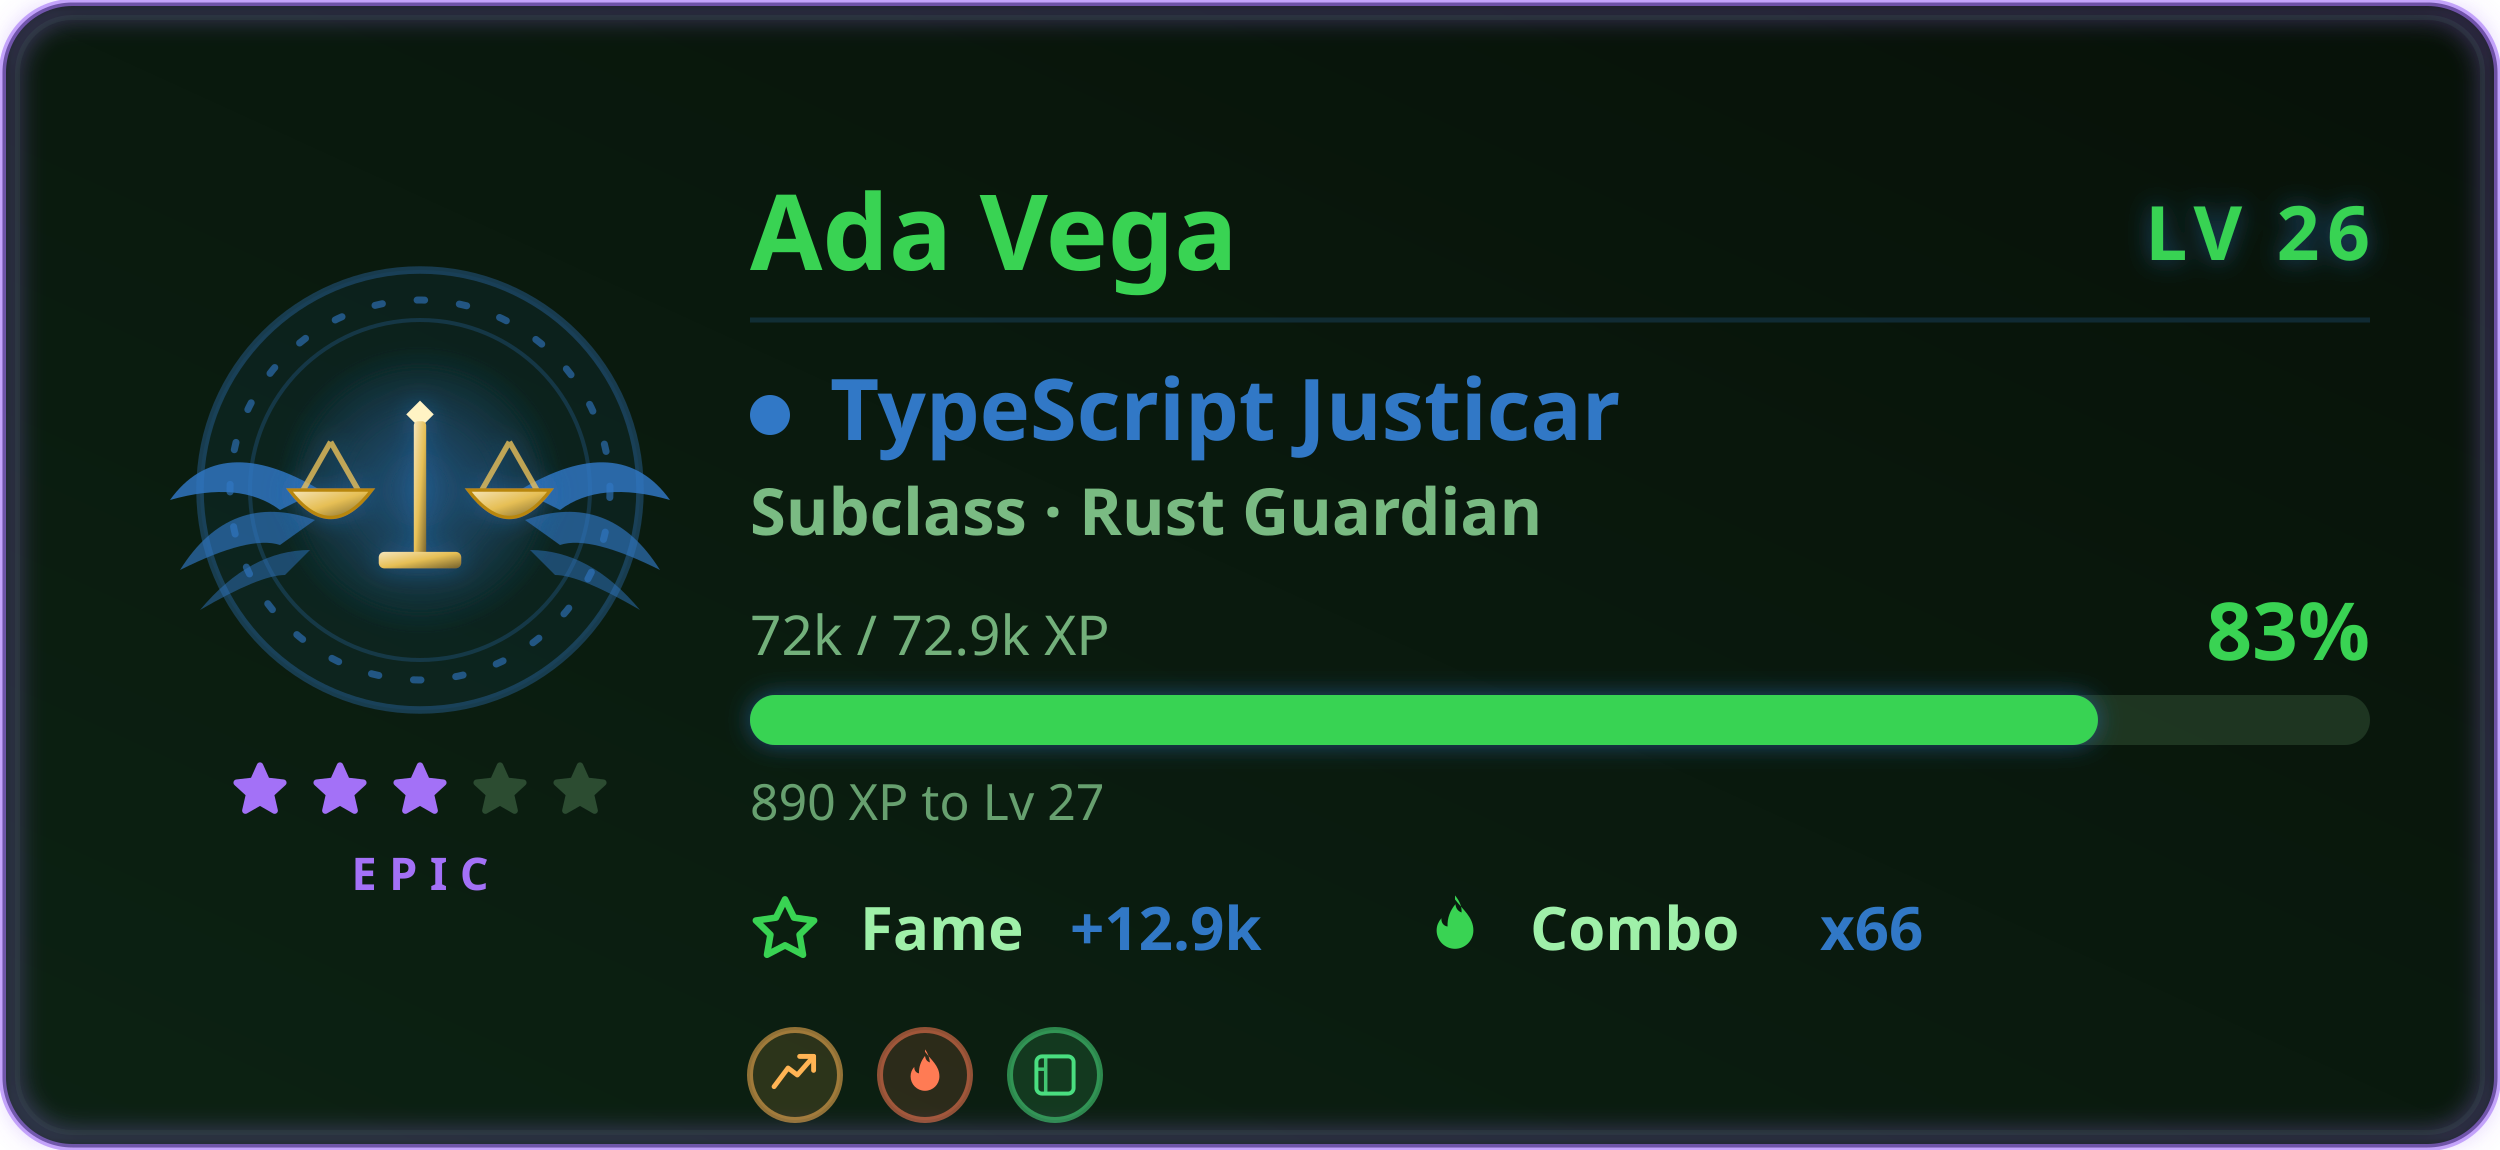
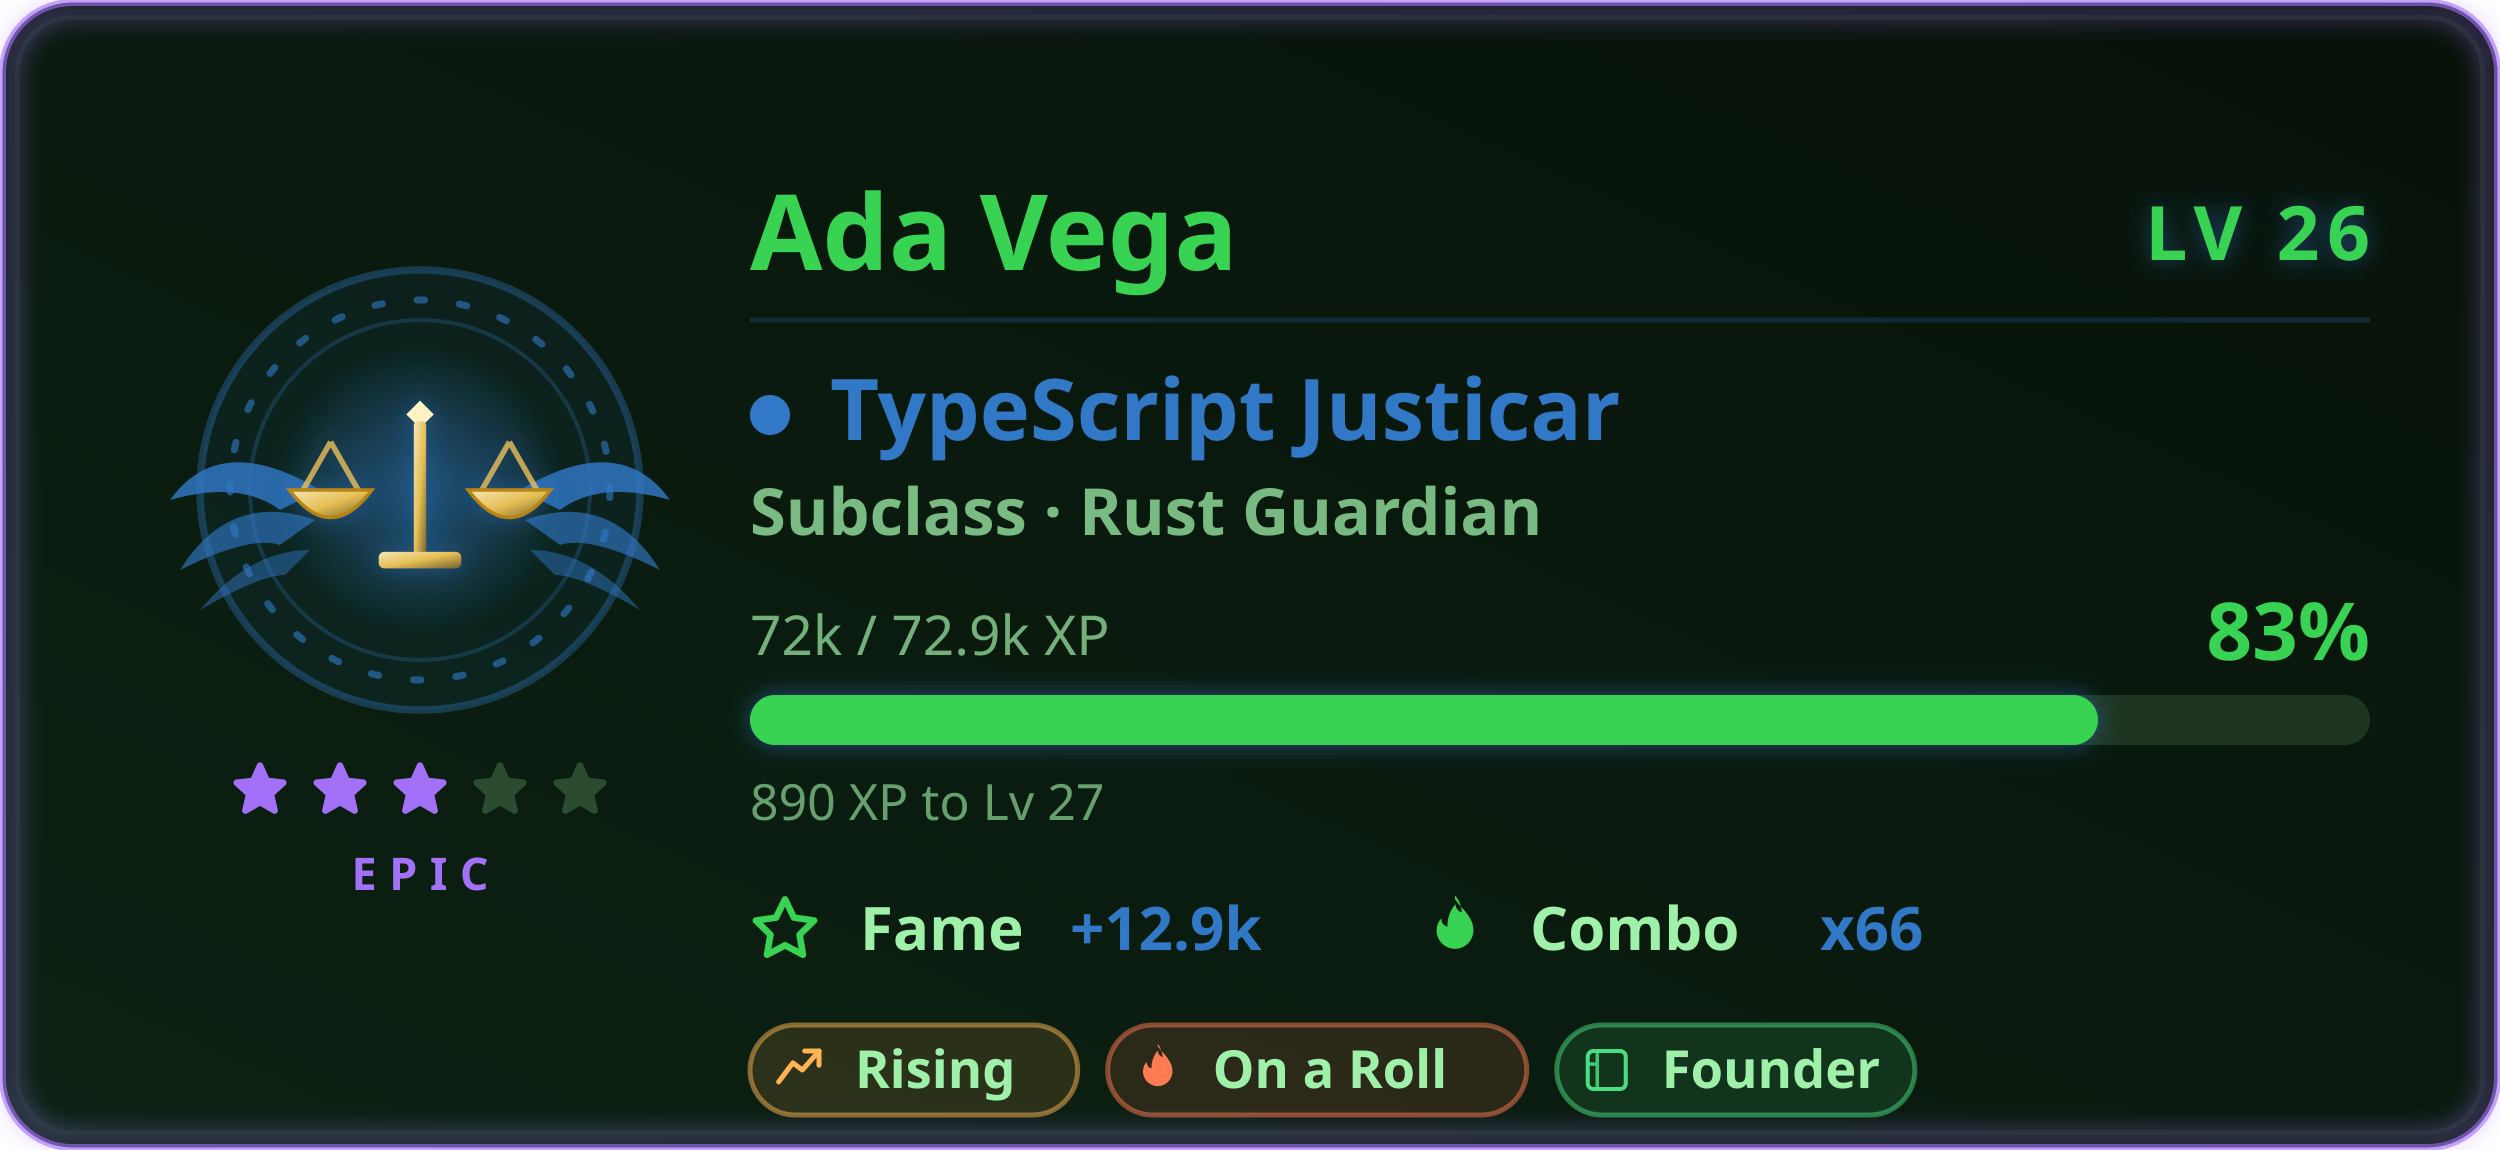
<svg xmlns="http://www.w3.org/2000/svg" width="500" height="230" viewBox="0 0 500 230" role="img" aria-labelledby="card-title-a11y card-desc-a11y">
  <style>
text { font-family: 'Segoe UI', Ubuntu, 'Helvetica Neue', sans-serif; }
.title { font-size: 18px; font-weight: 600; fill: #39d353; }
.title-icon { fill: #39d353; }
.icon { fill: #39d353; }


.gl-name { font-size: 21px; font-weight: 700; fill: #39d353; }
.gl-lvl { font-size: 15px; font-weight: 800; letter-spacing: 1.5px; fill: #39d353; }
.gl-class { font-size: 17px; font-weight: 700; fill: #3178c6; }
.gl-sub { font-size: 13px; font-weight: 600; fill: #9ff0a9; opacity: 0.75; }
.gl-meta { font-size: 11px; fill: #9ff0a9; opacity: 0.7; }
.gl-pct { font-size: 16px; font-weight: 800; fill: #39d353; }
.gl-chip-label { font-size: 12px; font-weight: 600; fill: #9ff0a9; }
.gl-chip-value { font-size: 12px; font-weight: 800; fill: #3178c6; }
.gl-hint { font-size: 10px; fill: #9ff0a9; opacity: 0.62; }
+ .gl-badge-label { font-size: 10.5px; font-weight: 600; }
.gl-rarity { font-size: 9px; font-weight: 700; letter-spacing: 2.5px; fill: #a371f7; }

</style>
  <defs>
    <linearGradient id="card-bg" x1="0" y1="0" x2="1" y2="1" gradientTransform="rotate(90, 0.5, 0.5)">
      <stop offset="0.0%" stop-color="#071108" />
      <stop offset="100.0%" stop-color="#0c2213" />
    </linearGradient>
    <filter id="card-glow" x="-50%" y="-50%" width="200%" height="200%">
      <feGaussianBlur in="SourceGraphic" stdDeviation="3" result="blur" />
      <feFlood flood-color="#39d353" flood-opacity="0.55" result="tint" />
      <feComposite in="tint" in2="blur" operator="in" result="softGlow" />
      <feMerge>
        <feMergeNode in="softGlow" />
        <feMergeNode in="SourceGraphic" />
      </feMerge>
    </filter>
    <filter id="gl-glow" x="-60%" y="-60%" width="220%" height="220%">
      <feGaussianBlur in="SourceGraphic" stdDeviation="2.4" result="b" />
      <feFlood flood-color="#3178c6" flood-opacity="0.55" result="t" />
      <feComposite in="t" in2="b" operator="in" result="g" />
      <feMerge>
        <feMergeNode in="g" />
        <feMergeNode in="SourceGraphic" />
      </feMerge>
    </filter>
    <filter id="gl-rarity" x="-20%" y="-20%" width="140%" height="140%">
      <feGaussianBlur stdDeviation="2.4" />
    </filter>
  </defs>
  <rect x="0.5" y="0.5" width="499" height="229" rx="14" fill="url(#card-bg)" stroke="#a371f7" stroke-width="1.4" stroke-opacity="0.6" />
  <rect x="3.5" y="3.5" width="493" height="223" rx="11" fill="none" stroke="#1d3b24" stroke-opacity="0.4" />
  <rect x="2" y="2" width="496" height="226" rx="13" fill="none" stroke="#a371f7" stroke-width="3.5" stroke-opacity="0.4" filter="url(#gl-rarity)" />
  <g class="fade">
    <g class="">
      <g class="flourish">
        <g transform="translate(84,0)">
          <g transform="translate(0,98)" fill="#3178c6">
            <path d="M20 0 Q 40 -12 50 2 Q 36 -2 28 4 Z" opacity="0.82" />
            <path d="M21 6 Q 38 0 48 16 Q 34 9 28 11 Z" opacity="0.64" />
            <path d="M22 12 Q 34 12 44 24 Q 32 17 27 17 Z" opacity="0.48" />
          </g>
        </g>
        <g transform="translate(84,0) scale(-1,1)">
          <g transform="translate(0,98)" fill="#3178c6">
            <path d="M20 0 Q 40 -12 50 2 Q 36 -2 28 4 Z" opacity="0.82" />
            <path d="M21 6 Q 38 0 48 16 Q 34 9 28 11 Z" opacity="0.64" />
            <path d="M22 12 Q 34 12 44 24 Q 32 17 27 17 Z" opacity="0.48" />
          </g>
        </g>
      </g>
      <circle cx="84" cy="98" r="44" fill="#3178c6" fill-opacity="0.08" stroke="#3178c6" stroke-opacity="0.35" stroke-width="1.5" />
      <g class="">
        <circle cx="84" cy="98" r="38" fill="none" stroke="#3178c6" stroke-opacity="0.6" stroke-width="1.4" stroke-dasharray="1.5 7" stroke-linecap="round" />
        <circle cx="84" cy="98" r="34" fill="none" stroke="#3178c6" stroke-opacity="0.25" stroke-width="0.8" />
      </g>
      <g class="" filter="url(#gl-glow)">
        <svg class="" x="51" y="65" width="66" height="66" viewBox="0 0 48 48" aria-hidden="true">
          <defs>
            <radialGradient id="tsHalo" cx="0.5" cy="0.5" r="0.5">
              <stop offset="0" stop-color="#3178c6" stop-opacity="0.42" />
              <stop offset="1" stop-color="#3178c6" stop-opacity="0" />
            </radialGradient>
            <linearGradient id="tsMetal" x1="0" y1="0" x2="1" y2="1">
              <stop offset="0" stop-color="#f5e5bb" />
              <stop offset="0.5" stop-color="#e6bf55" />
              <stop offset="1" stop-color="#73602b" />
            </linearGradient>
          </defs>
          <circle cx="24" cy="24" r="21" fill="url(#tsHalo)" />
          <path d="M24 11 l2 2 l-2 2 l-2 -2 Z" fill="#fff3c4" />
          <rect x="23.1" y="14" width="1.8" height="21" rx="0.6" fill="url(#tsMetal)" />
          <rect x="18" y="33" width="12" height="2.4" rx="0.8" fill="url(#tsMetal)" />
          <path d="M9 17 H39" stroke="url(#tsMetal)" stroke-width="2.2" stroke-linecap="round" />
          <g stroke="#e6bf55" stroke-width="0.8" stroke-opacity="0.8">
            <path d="M11 17 L7 24 M11 17 L15 24 M37 17 L33 24 M37 17 L41 24" />
          </g>
          <g transform="translate(5 24)">
            <path d="M0 0 Q6 8 12 0 Z" fill="url(#tsMetal)" stroke="#b8860b" stroke-width="0.5" />
          </g>
          <g transform="translate(31 24)">
            <path d="M0 0 Q6 8 12 0 Z" fill="url(#tsMetal)" stroke="#b8860b" stroke-width="0.5" />
          </g>
        </svg>
      </g>
    </g>
    <g>
      <g class="" transform="translate(45.5, 151.5) scale(0.5416667)" fill="#a371f7" stroke="#a371f7" stroke-width="2.4" stroke-linejoin="round" stroke-linecap="round" opacity="1">
        <path d="M12 3 L14.5 8.6 L20.6 9.3 L16 13.5 L17.4 19.6 L12 16.5 L6.6 19.6 L8 13.5 L3.4 9.3 L9.5 8.6 Z" />
      </g>
      <g class="" transform="translate(61.5, 151.5) scale(0.5416667)" fill="#a371f7" stroke="#a371f7" stroke-width="2.4" stroke-linejoin="round" stroke-linecap="round" opacity="1">
        <path d="M12 3 L14.5 8.6 L20.6 9.3 L16 13.5 L17.4 19.6 L12 16.5 L6.6 19.6 L8 13.5 L3.4 9.3 L9.5 8.6 Z" />
      </g>
      <g class="" transform="translate(77.5, 151.5) scale(0.5416667)" fill="#a371f7" stroke="#a371f7" stroke-width="2.4" stroke-linejoin="round" stroke-linecap="round" opacity="1">
        <path d="M12 3 L14.5 8.6 L20.6 9.3 L16 13.5 L17.4 19.6 L12 16.5 L6.6 19.6 L8 13.5 L3.4 9.3 L9.5 8.6 Z" />
      </g>
      <g class="" transform="translate(93.5, 151.5) scale(0.5416667)" fill="#9ff0a9" stroke="#9ff0a9" stroke-width="2.4" stroke-linejoin="round" stroke-linecap="round" opacity="0.22">
        <path d="M12 3 L14.5 8.6 L20.6 9.3 L16 13.5 L17.4 19.6 L12 16.5 L6.6 19.6 L8 13.5 L3.4 9.3 L9.5 8.6 Z" />
      </g>
      <g class="" transform="translate(109.5, 151.5) scale(0.5416667)" fill="#9ff0a9" stroke="#9ff0a9" stroke-width="2.4" stroke-linejoin="round" stroke-linecap="round" opacity="0.22">
        <path d="M12 3 L14.5 8.6 L20.6 9.3 L16 13.5 L17.4 19.6 L12 16.5 L6.6 19.6 L8 13.5 L3.4 9.3 L9.5 8.6 Z" />
      </g>
    </g>
    <text class="gl-rarity" x="84" y="178" text-anchor="middle">EPIC</text>
  </g>
  <g class="fade" style="animation-delay:.15s">
    <text class="gl-name" x="150" y="54">Ada Vega</text>
    <text class="gl-lvl glow-pulse" x="474" y="52" text-anchor="end" filter="url(#gl-glow)">LV 26</text>
    <line x1="150" y1="64" x2="474" y2="64" stroke="#3178c6" stroke-opacity="0.22" stroke-width="1" />
    <circle cx="154" cy="83" r="4" fill="#3178c6" />
    <text class="gl-class" x="166" y="88">TypeScript Justicar</text>
    <text class="gl-sub" x="150" y="107">Subclass · Rust Guardian</text>
    <text class="gl-meta" x="150" y="131">72k / 72.9k XP</text>
    <text class="gl-pct " x="474" y="132" text-anchor="end">83%</text>
    <rect x="150" y="139" width="324" height="10" rx="5" fill="#9ff0a9" fill-opacity="0.14" />
    <rect class="xp-fill " x="150" y="139" width="269.592" height="10" rx="5" fill="#39d353" filter="url(#gl-glow)" />
    <text class="gl-hint" x="150" y="164">890 XP to Lv 27</text>
    <g transform="translate(150, 190)">
      <svg class="icon" x="0" y="-11" width="14" height="14" viewBox="0 0 16 16" aria-hidden="true">
        <path fill-rule="evenodd" d="M8 .25a.75.75 0 0 1 .673.418l1.882 3.815 4.21.612a.75.75 0 0 1 .416 1.279l-3.046 2.97.719 4.192a.75.75 0 0 1-1.088.791L8 12.347l-3.766 1.98a.75.75 0 0 1-1.088-.79l.72-4.194L.818 6.374a.75.75 0 0 1 .416-1.28l4.21-.611L7.327.668A.75.75 0 0 1 8 .25zm0 2.445L6.615 5.5a.75.75 0 0 1-.564.41l-3.097.45 2.24 2.184a.75.75 0 0 1 .216.664l-.528 3.084 2.769-1.456a.75.75 0 0 1 .698 0l2.77 1.456-.53-3.084a.75.75 0 0 1 .216-.664l2.24-2.183-3.096-.45a.75.75 0 0 1-.564-.41L8 2.694v.001z" />
      </svg>
      <text class="gl-chip-label" x="22" y="0">Fame</text>
      <text class="gl-chip-value" x="64" y="0">+12.9k</text>
    </g>
    <g transform="translate(284, 190)">
      <svg class="icon" x="0" y="-11" width="14" height="14" viewBox="0 0 16 16" aria-hidden="true">
        <path fill-rule="evenodd" d="M8 1c1.7 2.3 4.2 4 4.2 7.1a4.2 4.2 0 0 1-8.4 0c0-1.1.4-2 1.1-2.8-.1 1 .5 1.8 1.4 1.9-.1-1.9.6-3.7 1.8-5.1.1 1 .6 1.6 1.4 1.9.1-1.4-.5-2.7-1.5-3.9z" />
      </svg>
      <text class="gl-chip-label" x="22" y="0">Combo</text>
      <text class="gl-chip-value" x="80" y="0">x66</text>
    </g>
  </g>
  <g class="fade" style="animation-delay:.2s">
-     <g transform="translate(159, 215)">
-       <g transform="translate(0, 0)">
-         <circle r="9" fill="#ffb454" fill-opacity="0.14" stroke="#ffb454" stroke-opacity="0.55" stroke-width="1.2" />
-         <g transform="translate(-5.58, -5.58) scale(0.465)">
-           <path d="M3 17 L9 9 L13 12 L20 4" fill="none" stroke="#ffb454" stroke-width="2.1" stroke-linejoin="round" stroke-linecap="round" />
-           <path d="M14 4 H20 V10" fill="none" stroke="#ffb454" stroke-width="2.1" stroke-linejoin="round" stroke-linecap="round" />
-         </g>
+     <g>
+       <rect x="150" y="205" width="65.54" height="18" rx="9" fill="#ffb454" fill-opacity="0.13" stroke="#ffb454" stroke-opacity="0.5" stroke-width="1" />
+       <g transform="translate(154.3, 208.3) scale(0.475)">
+         <path d="M3 17 L9 9 L13 12 L20 4" fill="none" stroke="#ffb454" stroke-width="2.1" stroke-linejoin="round" stroke-linecap="round" />
+         <path d="M14 4 H20 V10" fill="none" stroke="#ffb454" stroke-width="2.1" stroke-linejoin="round" stroke-linecap="round" />
      </g>
-       <g transform="translate(26, 0)">
-         <circle r="9" fill="#ff7b54" fill-opacity="0.14" stroke="#ff7b54" stroke-opacity="0.55" stroke-width="1.2" />
-         <g transform="translate(-5.58, -5.58) scale(0.465)">
-           <path d="M12 2c2.5 3.4 6.2 6 6.2 10.6a6.2 6.2 0 0 1-12.4 0c0-1.6.6-3 1.6-4.1-.1 1.5.8 2.6 2 2.8-.1-2.8.9-5.4 2.6-7.5.2 1.5.9 2.4 2.1 2.8-.2-2-.8-4-2.1-5.6Z" fill="#ff7b54" />
-         </g>
+       <text class="gl-badge-label" x="171" y="217.6" fill="#9ff0a9">Rising</text>
+     </g>
+     <g>
+       <rect x="221.54" y="205" width="83.81" height="18" rx="9" fill="#ff7b54" fill-opacity="0.13" stroke="#ff7b54" stroke-opacity="0.5" stroke-width="1" />
+       <g transform="translate(225.84, 208.3) scale(0.475)">
+         <path d="M12 2c2.5 3.4 6.2 6 6.2 10.6a6.2 6.2 0 0 1-12.4 0c0-1.6.6-3 1.6-4.1-.1 1.5.8 2.6 2 2.8-.1-2.8.9-5.4 2.6-7.5.2 1.5.9 2.4 2.1 2.8-.2-2-.8-4-2.1-5.6Z" fill="#ff7b54" />
      </g>
-       <g transform="translate(52, 0)">
-         <circle r="9" fill="#4ade80" fill-opacity="0.14" stroke="#4ade80" stroke-opacity="0.55" stroke-width="1.2" />
-         <g transform="translate(-5.58, -5.58) scale(0.465)">
-           <rect x="4" y="4" width="16" height="16" rx="2.4" fill="none" stroke="#4ade80" stroke-width="1.7" />
-           <path d="M8 4v16 M4 9.5h4" fill="none" stroke="#4ade80" stroke-width="1.5" opacity="0.85" />
-         </g>
+       <text class="gl-badge-label" x="242.54" y="217.6" fill="#9ff0a9">On a Roll</text>
+     </g>
+     <g>
+       <rect x="311.35" y="205" width="71.63" height="18" rx="9" fill="#4ade80" fill-opacity="0.13" stroke="#4ade80" stroke-opacity="0.5" stroke-width="1" />
+       <g transform="translate(315.65, 208.3) scale(0.475)">
+         <rect x="4" y="4" width="16" height="16" rx="2.4" fill="none" stroke="#4ade80" stroke-width="1.7" />
+         <path d="M8 4v16 M4 9.5h4" fill="none" stroke="#4ade80" stroke-width="1.5" opacity="0.85" />
      </g>
+       <text class="gl-badge-label" x="332.35" y="217.6" fill="#9ff0a9">Founder</text>
    </g>
  </g>
</svg>
